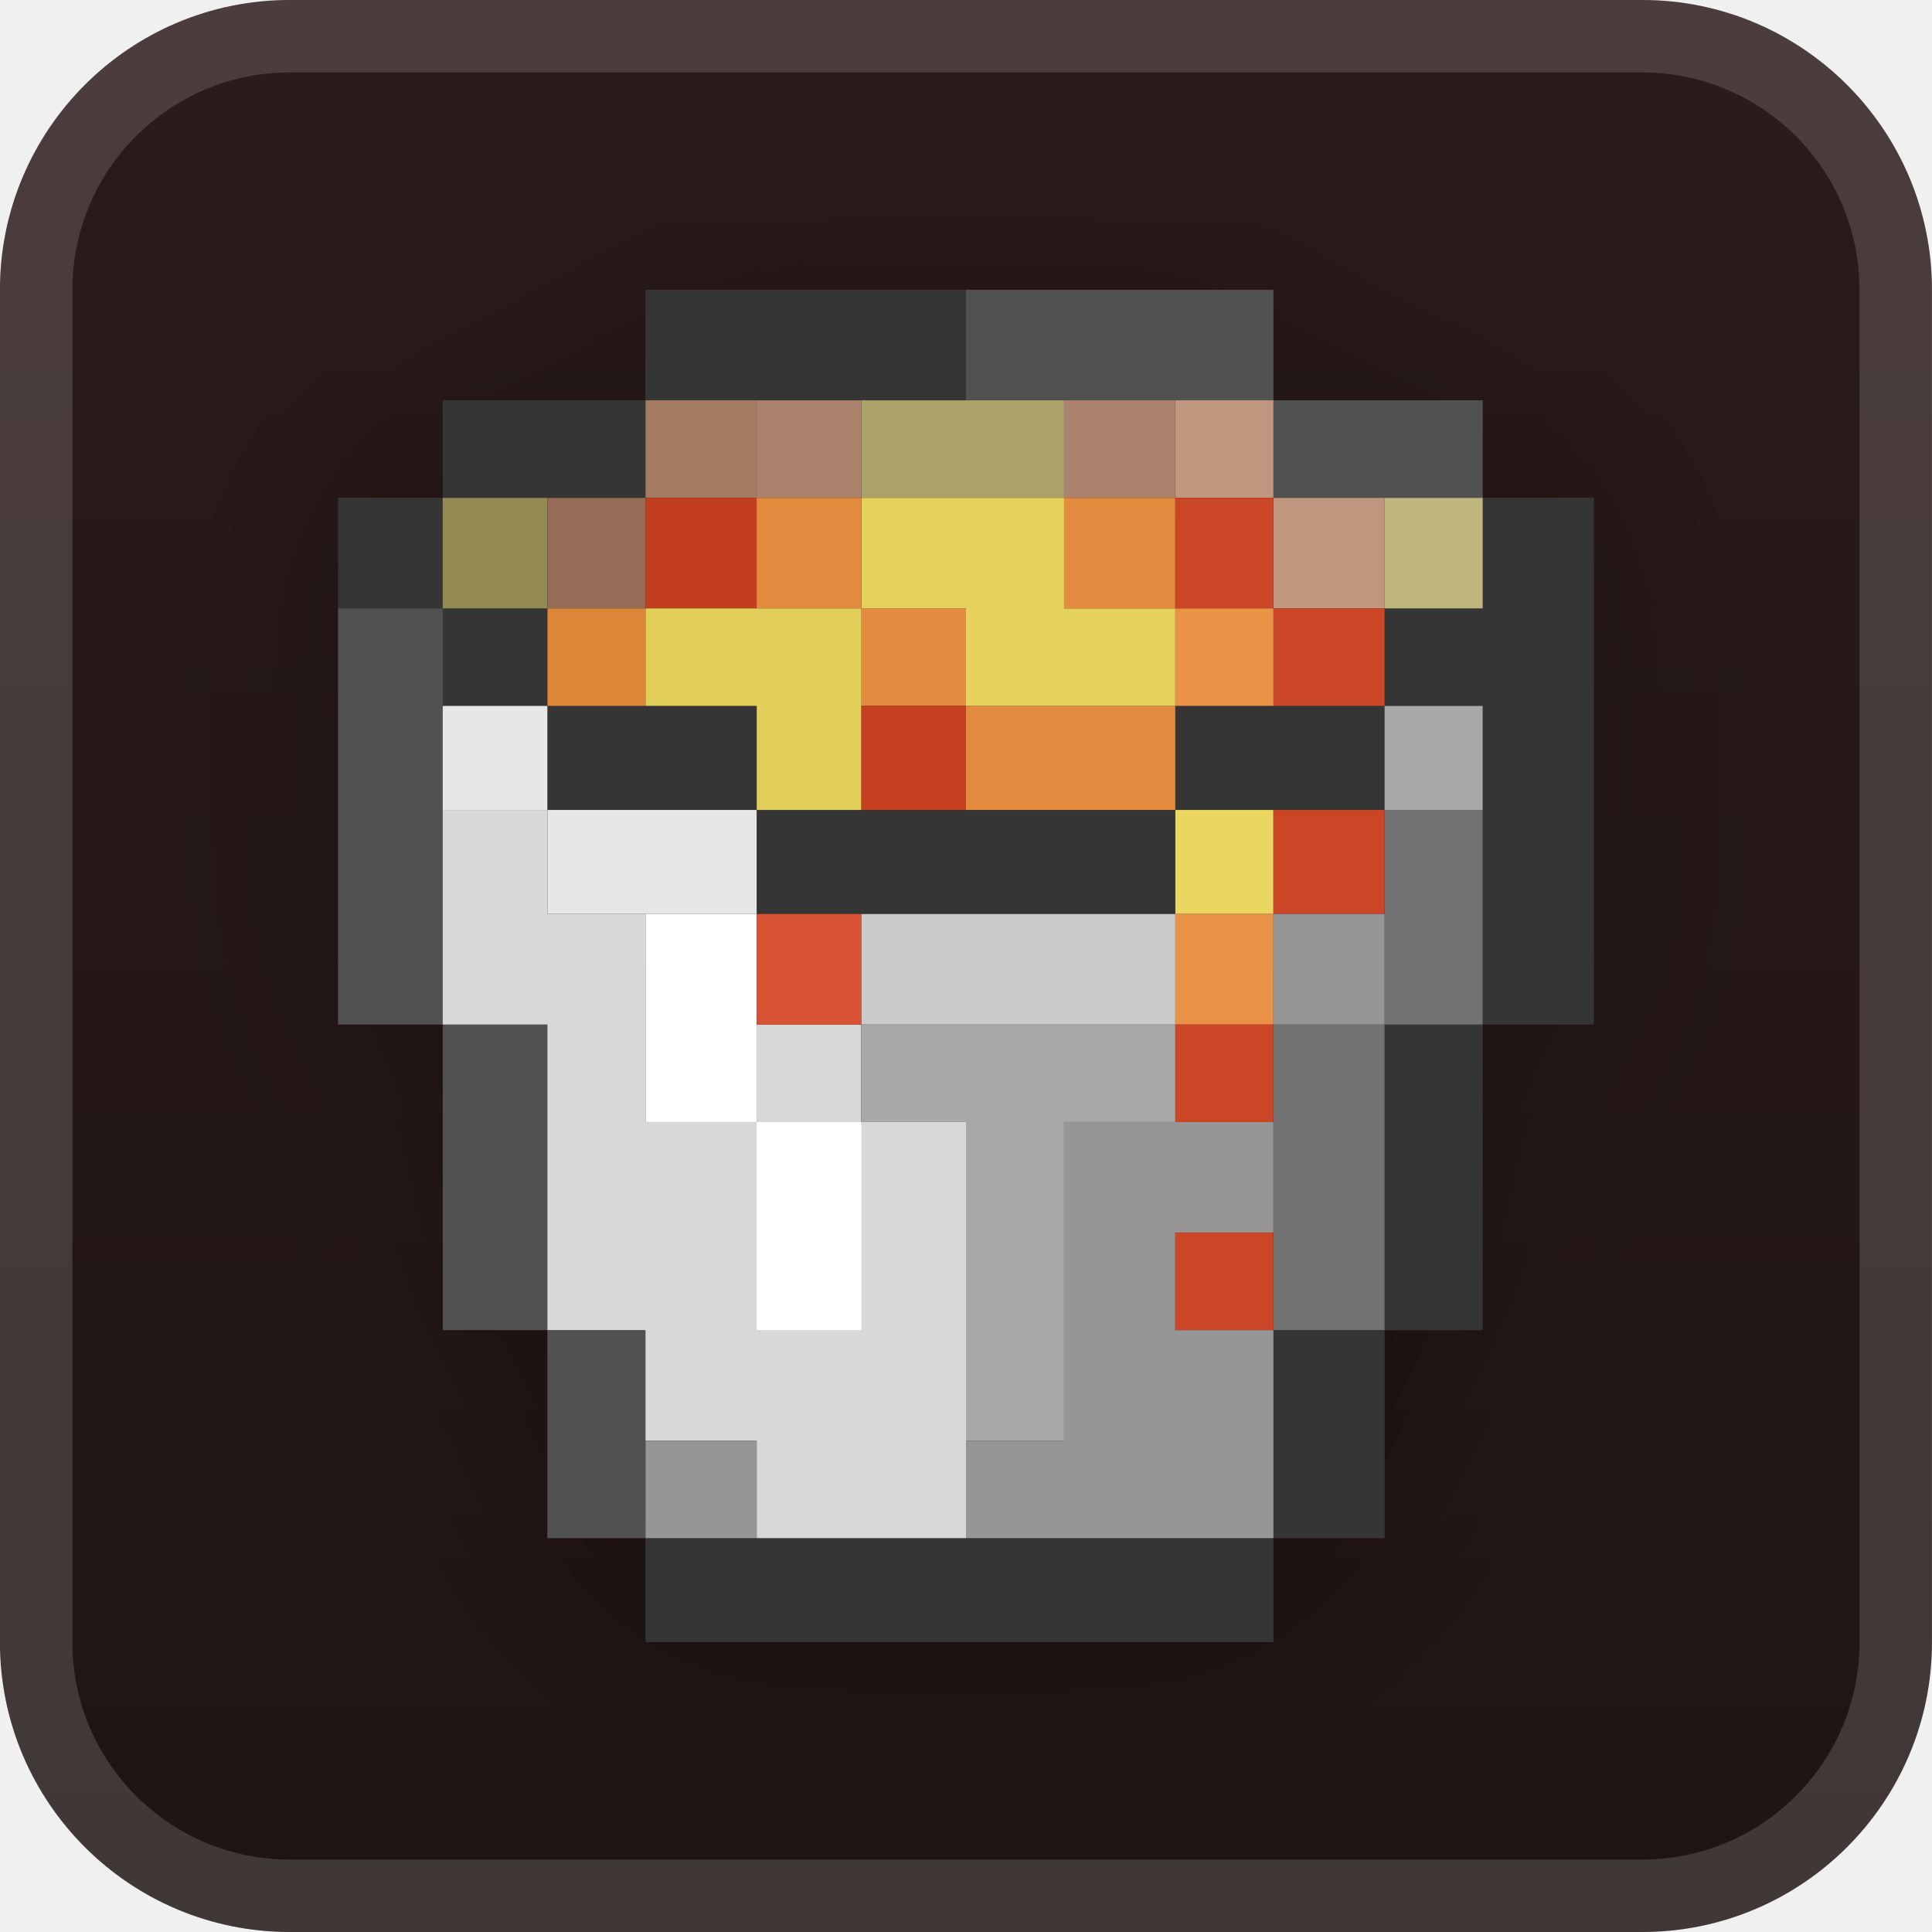
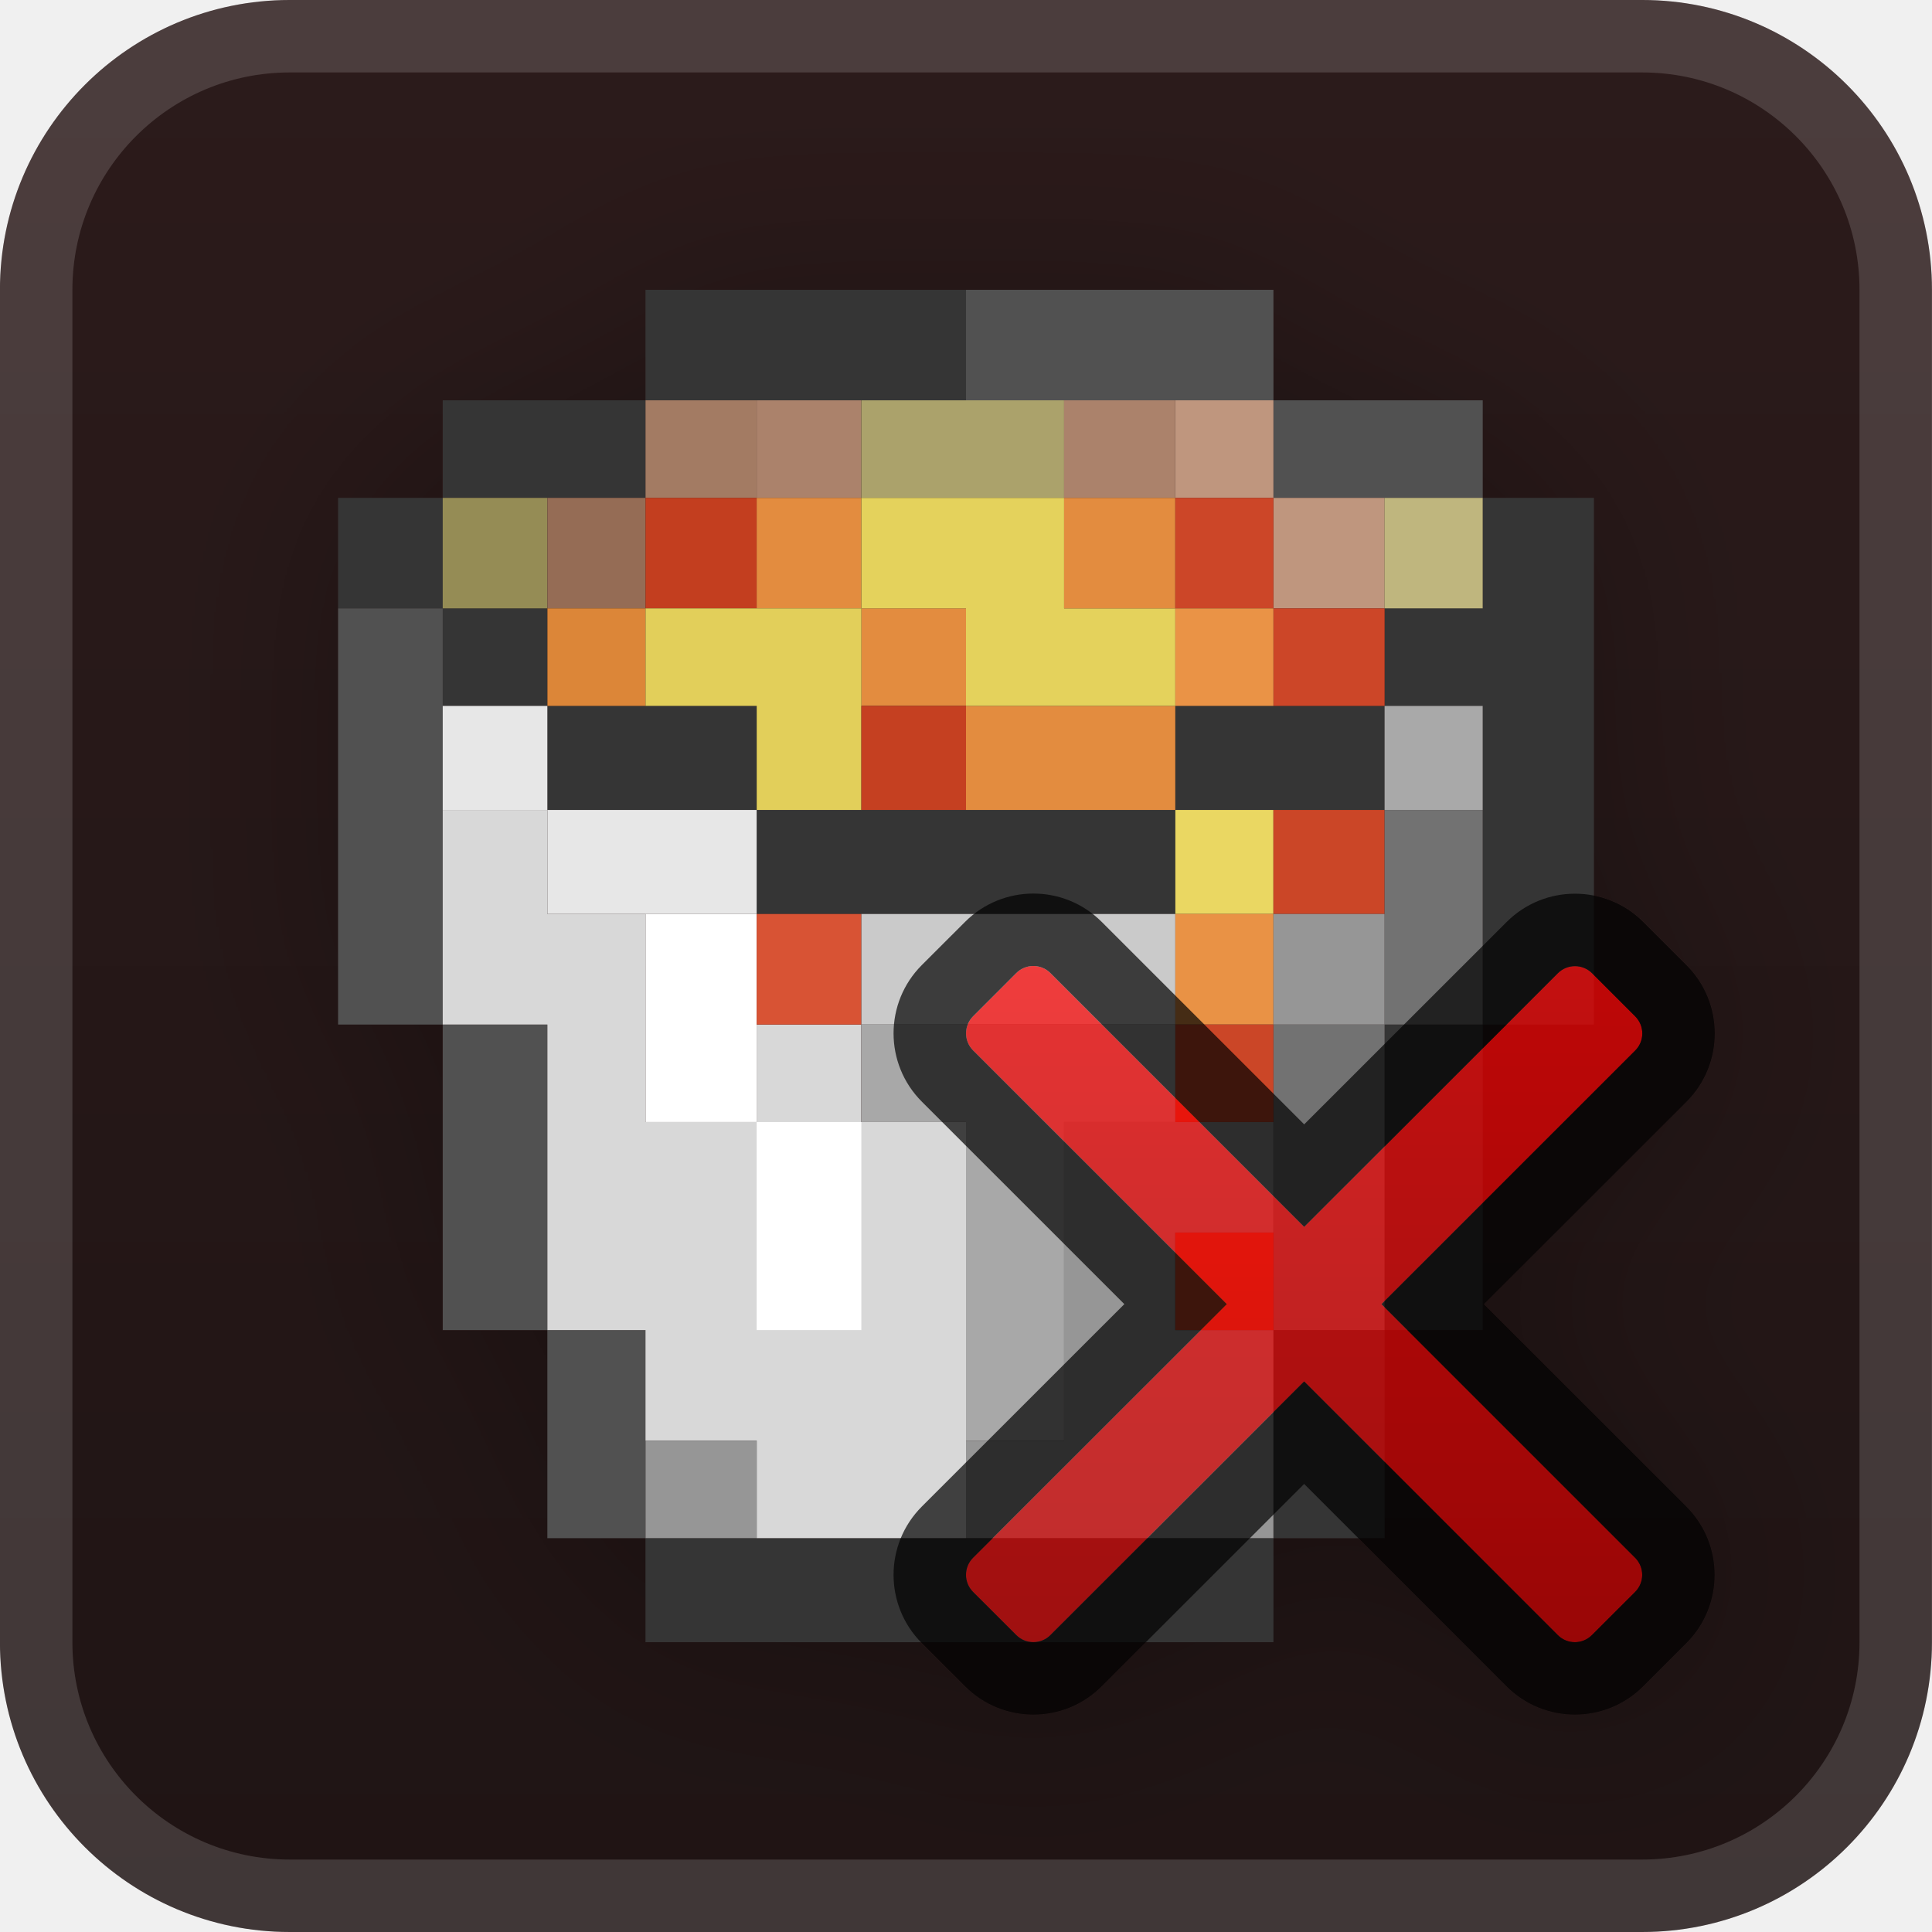
<svg xmlns="http://www.w3.org/2000/svg" width="40" height="40" viewBox="0 0 40 40" fill="none">
-   <rect x="-0.001" y="-6.10352e-05" width="40" height="40" rx="6" fill="url(#paint0_linear_28_3973)" />
-   <g filter="url(#filter0_d_28_3973)">
-     <path d="M13.365 6V8.288H9.167V10.308H7V12.596H9.167V14.615H11.333V16.769H15.667V18.923H24.333V16.769H28.667V14.615H30.698V21.212H28.667V27.538H26.365V31.846H13.365V34H26.365V31.846H28.667V27.538H30.698V21.212H33V10.308H30.698V12.596H28.667V14.615H24.333V16.769H15.667V14.615H11.333V12.596H9.167V10.308H13.365V8.288H20V6H13.365Z" fill="#353535" />
-     <path d="M20 6V8.288H26.365V10.308H30.698V8.288H26.365V6H20Z" fill="#515151" />
-     <path d="M13.365 8.288V10.308H15.667V8.288H13.365Z" fill="#A37B63" />
-     <path d="M15.666 8.288V10.308H17.833V8.288H15.666Z" fill="#AB826B" />
-     <path d="M17.834 8.288V10.308H22.031V8.288H17.834Z" fill="#ABA26B" />
-     <path d="M22.031 8.288V10.308H24.333V8.288H22.031Z" fill="#AB826B" />
-     <path d="M24.334 8.288V10.308H26.365V12.596H28.667V10.308H26.365V8.288H24.334Z" fill="#BF967E" />
-     <path d="M9.166 10.308V12.596H11.333V10.308H9.166Z" fill="#958C55" />
-     <path d="M11.334 10.308V12.596H13.365V10.308H11.334Z" fill="#956C55" />
-     <path d="M13.365 10.308V12.596H15.667V10.308H13.365Z" fill="#C33E1F" />
-     <path d="M15.666 10.308V12.596H17.833V14.615H20V16.769H24.333V14.615H20V12.596H17.833V10.308H15.666Z" fill="#E38C3F" />
-     <path d="M17.834 10.308V12.596H20V14.615H24.334V12.596H22.031V10.308H17.834Z" fill="#E4D25C" />
-     <path d="M22.031 10.308V12.596H24.333V10.308H22.031Z" fill="#E38C3F" />
-     <path d="M24.334 10.308V12.596H26.365V14.615H28.667V12.596H26.365V10.308H24.334Z" fill="#CC4628" />
-     <path d="M28.666 10.308V12.596H30.698V10.308H28.666Z" fill="#BFB67E" />
-     <path d="M7 12.596V21.212H9.167V27.538H11.333V31.846H13.365V27.538H11.333V21.212H9.167V12.596H7Z" fill="#515151" />
-     <path d="M11.334 12.596V14.615H13.365V12.596H11.334Z" fill="#DC8638" />
-     <path d="M13.365 12.596V14.615H15.667V16.769H17.834V12.596H13.365Z" fill="#E2CF5A" />
-     <path d="M24.334 12.596V14.615H26.365V12.596H24.334Z" fill="#EA9346" />
-     <path d="M9.166 14.615V16.769H11.333V18.923H15.666V16.769H11.333V14.615H9.166Z" fill="#E7E7E7" />
-     <path d="M17.834 14.615V16.769H20V14.615H17.834Z" fill="#C54021" />
-     <path d="M28.666 14.615V16.769H30.698V14.615H28.666Z" fill="#A9A9A9" />
-     <path d="M9.166 16.769V21.212H11.333V27.538H13.364V29.827H15.666V31.846H20V23.231H17.833V21.212H15.666V23.231H13.364V18.923H11.333V16.769H9.166Z" fill="#D8D8D8" />
-     <path d="M24.334 16.769V18.923H26.365V16.769H24.334Z" fill="#EAD762" />
-     <path d="M26.365 16.769V18.923H28.667V16.769H26.365Z" fill="#CB4627" />
-     <path d="M28.667 16.769V21.212H26.365V27.538H28.667V21.212H30.698V16.769H28.667Z" fill="#727272" />
-     <path d="M13.365 18.923V23.231H15.667V18.923H13.365Z" fill="white" />
-     <path d="M15.666 18.923V21.212H17.833V18.923H15.666Z" fill="#D85334" />
-     <path d="M17.834 18.923V21.212H24.334V18.923H17.834Z" fill="#CACACA" />
-     <path d="M24.334 18.923V21.212H26.365V18.923H24.334Z" fill="#E99245" />
-     <path d="M26.365 18.923V21.212H28.667V18.923H26.365Z" fill="#969696" />
-     <path d="M17.834 21.212V23.231H20V29.827H22.031V23.231H24.334V21.212H17.834Z" fill="#A8A8A8" />
-     <path d="M24.334 21.212V23.231H26.365V21.212H24.334Z" fill="#CB4627" />
-     <path d="M15.666 23.231V27.538H17.833V23.231H15.666Z" fill="white" />
-     <path d="M22.031 23.231V29.827H20V31.846H26.365V27.538H24.333V25.519H26.365V23.231H22.031Z" fill="#969696" />
-     <path d="M24.334 25.519V27.538H26.365V25.519H24.334Z" fill="#CB4627" />
-     <path d="M13.365 29.827V31.846H15.667V29.827H13.365Z" fill="#969696" />
+   <g clip-path="url(#clip0_28_3973)">
+     <rect x="-0.001" y="-6.10352e-05" width="40" height="40" rx="6" fill="url(#paint0_linear_28_3973)" />
+     <g filter="url(#filter0_d_28_3973)">
+       <path d="M13.365 6V8.288H9.167V10.308H7V12.596H9.167V14.615H11.333V16.769H15.667V18.923H24.333V16.769H28.667V14.615H30.698V21.212H28.667V27.538H26.365V31.846H13.365V34H26.365V31.846H28.667V27.538H30.698V21.212H33V10.308H30.698V12.596H28.667V14.615H24.333V16.769H15.667V14.615H11.333V12.596H9.167V10.308H13.365V8.288H20V6H13.365Z" fill="#353535" />
+       <path d="M20 6V8.288H26.365V10.308H30.698V8.288H26.365V6H20Z" fill="#515151" />
+       <path d="M13.365 8.288V10.308H15.667V8.288H13.365Z" fill="#A37B63" />
+       <path d="M15.666 8.288V10.308H17.833V8.288H15.666Z" fill="#AB826B" />
+       <path d="M17.834 8.288V10.308H22.031V8.288H17.834Z" fill="#ABA26B" />
+       <path d="M22.031 8.288V10.308H24.333V8.288H22.031Z" fill="#AB826B" />
+       <path d="M24.334 8.288V10.308H26.365V12.596H28.667V10.308H26.365V8.288H24.334Z" fill="#BF967E" />
+       <path d="M9.166 10.308V12.596H11.333V10.308H9.166Z" fill="#958C55" />
+       <path d="M11.334 10.308V12.596H13.365V10.308H11.334Z" fill="#956C55" />
+       <path d="M13.365 10.308V12.596H15.667V10.308H13.365Z" fill="#C33E1F" />
+       <path d="M15.666 10.308V12.596H17.833V14.615H20V16.769H24.333V14.615H20V12.596H17.833V10.308H15.666Z" fill="#E38C3F" />
+       <path d="M17.834 10.308V12.596H20V14.615H24.334V12.596H22.031V10.308H17.834Z" fill="#E4D25C" />
+       <path d="M22.031 10.308V12.596H24.333V10.308H22.031Z" fill="#E38C3F" />
+       <path d="M24.334 10.308V12.596H26.365V14.615H28.667V12.596H26.365V10.308H24.334Z" fill="#CC4628" />
+       <path d="M28.666 10.308V12.596H30.698V10.308H28.666Z" fill="#BFB67E" />
+       <path d="M7 12.596V21.212H9.167V27.538H11.333V31.846H13.365V27.538H11.333V21.212H9.167V12.596H7Z" fill="#515151" />
+       <path d="M11.334 12.596V14.615H13.365V12.596H11.334Z" fill="#DC8638" />
+       <path d="M13.365 12.596V14.615H15.667V16.769H17.834V12.596H13.365Z" fill="#E2CF5A" />
+       <path d="M24.334 12.596V14.615H26.365V12.596H24.334Z" fill="#EA9346" />
+       <path d="M9.166 14.615V16.769H11.333V18.923H15.666V16.769H11.333V14.615H9.166Z" fill="#E7E7E7" />
+       <path d="M17.834 14.615V16.769H20V14.615H17.834Z" fill="#C54021" />
+       <path d="M28.666 14.615V16.769H30.698V14.615H28.666Z" fill="#A9A9A9" />
+       <path d="M9.166 16.769V21.212H11.333V27.538H13.364V29.827H15.666V31.846H20V23.231H17.833V21.212H15.666V23.231H13.364V18.923H11.333V16.769H9.166Z" fill="#D8D8D8" />
+       <path d="M24.334 16.769V18.923H26.365V16.769H24.334Z" fill="#EAD762" />
+       <path d="M26.365 16.769V18.923H28.667V16.769H26.365Z" fill="#CB4627" />
+       <path d="M28.667 16.769V21.212H26.365V27.538H28.667V21.212H30.698V16.769H28.667Z" fill="#727272" />
+       <path d="M13.365 18.923V23.231H15.667V18.923H13.365Z" fill="white" />
+       <path d="M15.666 18.923V21.212H17.833V18.923H15.666Z" fill="#D85334" />
+       <path d="M17.834 18.923V21.212H24.334V18.923H17.834Z" fill="#CACACA" />
+       <path d="M24.334 18.923V21.212H26.365V18.923H24.334Z" fill="#E99245" />
+       <path d="M26.365 18.923V21.212H28.667V18.923H26.365Z" fill="#969696" />
+       <path d="M17.834 21.212V23.231H20V29.827H22.031V23.231H24.334V21.212H17.834Z" fill="#A8A8A8" />
+       <path d="M24.334 21.212V23.231H26.365V21.212H24.334Z" fill="#CB4627" />
+       <path d="M15.666 23.231V27.538H17.833V23.231H15.666Z" fill="white" />
+       <path d="M22.031 23.231V29.827H20V31.846H26.365V27.538H24.333V25.519H26.365V23.231H22.031Z" fill="#969696" />
+       <path d="M24.334 25.519V27.538H26.365V25.519H24.334Z" fill="#CB4627" />
+       <path d="M13.365 29.827V31.846H15.667V29.827H13.365Z" fill="#969696" />
+       <g opacity="0.7">
+         <mask id="path-40-outside-1_28_3973" maskUnits="userSpaceOnUse" x="18" y="18" width="18" height="18" fill="black">
+           <rect fill="white" x="18" y="18" width="18" height="18" />
+           <path fill-rule="evenodd" clip-rule="evenodd" d="M21.748 20.146C21.553 19.951 21.237 19.951 21.041 20.146L20.147 21.041C19.952 21.236 19.952 21.553 20.147 21.748L25.4 27.001L20.146 32.252C19.951 32.447 19.951 32.764 20.146 32.959L21.041 33.853C21.236 34.048 21.553 34.048 21.748 33.853L27.001 28.602L32.252 33.853C32.447 34.049 32.764 34.049 32.959 33.853L33.854 32.959C34.049 32.764 34.049 32.447 33.854 32.252L28.603 27.001L33.856 21.75C34.051 21.555 34.051 21.239 33.856 21.043L32.962 20.149C32.766 19.954 32.45 19.954 32.254 20.149L27.002 25.4L21.748 20.146Z" />
+         </mask>
+         <path fill-rule="evenodd" clip-rule="evenodd" d="M21.748 20.146C21.553 19.951 21.237 19.951 21.041 20.146L20.147 21.041C19.952 21.236 19.952 21.553 20.147 21.748L25.4 27.001L20.146 32.252C19.951 32.447 19.951 32.764 20.146 32.959L21.041 33.853C21.236 34.048 21.553 34.048 21.748 33.853L27.001 28.602L32.252 33.853C32.447 34.049 32.764 34.049 32.959 33.853L33.854 32.959C34.049 32.764 34.049 32.447 33.854 32.252L28.603 27.001L33.856 21.75C34.051 21.555 34.051 21.239 33.856 21.043L32.962 20.149C32.766 19.954 32.45 19.954 32.254 20.149L27.002 25.4L21.748 20.146Z" fill="url(#paint1_linear_28_3973)" />
+         <path d="M21.041 20.146L19.981 19.086L19.981 19.086L21.041 20.146ZM21.748 20.146L22.809 19.086L22.809 19.086L21.748 20.146ZM20.147 21.041L21.208 22.102L21.208 22.102L20.147 21.041ZM20.147 21.748L21.208 20.687L21.208 20.687L20.147 21.748ZM25.4 27.001L26.46 28.062L27.521 27.001L26.46 25.94L25.4 27.001ZM20.146 32.252L21.207 33.313L21.207 33.313L20.146 32.252ZM20.146 32.959L21.207 31.898L21.207 31.898L20.146 32.959ZM21.041 33.853L19.981 34.914L19.981 34.914L21.041 33.853ZM21.748 33.853L20.688 32.792L20.688 32.792L21.748 33.853ZM27.001 28.602L28.062 27.542L27.002 26.481L25.941 27.541L27.001 28.602ZM32.252 33.853L31.191 34.914L31.191 34.914L32.252 33.853ZM32.959 33.853L34.02 34.914L34.02 34.914L32.959 33.853ZM33.854 32.959L32.793 31.898L32.793 31.898L33.854 32.959ZM33.854 32.252L32.793 33.312L32.793 33.312L33.854 32.252ZM28.603 27.001L27.543 25.94L26.482 27.001L27.542 28.062L28.603 27.001ZM33.856 21.75L32.796 20.689L32.796 20.689L33.856 21.75ZM33.856 21.043L34.917 19.983L34.917 19.983L33.856 21.043ZM32.962 20.149L31.901 21.21L31.901 21.21L32.962 20.149ZM32.254 20.149L31.194 19.088L31.194 19.088L32.254 20.149ZM27.002 25.4L25.941 26.46L27.001 27.521L28.062 26.46L27.002 25.4ZM22.102 21.207C21.712 21.598 21.078 21.598 20.688 21.207L22.809 19.086C22.028 18.305 20.762 18.305 19.981 19.086L22.102 21.207ZM21.208 22.102L22.102 21.207L19.981 19.086L19.086 19.98L21.208 22.102ZM21.208 20.687C21.598 21.078 21.598 21.711 21.208 22.102L19.086 19.98C18.305 20.761 18.305 22.028 19.086 22.809L21.208 20.687ZM26.46 25.94L21.208 20.687L19.086 22.809L24.339 28.061L26.46 25.94ZM21.207 33.313L26.46 28.062L24.339 25.94L19.086 31.191L21.207 33.313ZM21.207 31.898C21.598 32.289 21.598 32.922 21.207 33.313L19.086 31.191C18.305 31.972 18.305 33.239 19.086 34.02L21.207 31.898ZM22.102 32.792L21.207 31.898L19.086 34.02L19.981 34.914L22.102 32.792ZM20.688 32.792C21.078 32.402 21.711 32.402 22.102 32.792L19.981 34.914C20.762 35.695 22.028 35.695 22.809 34.914L20.688 32.792ZM25.941 27.541L20.688 32.792L22.809 34.914L28.062 29.663L25.941 27.541ZM33.313 32.793L28.062 27.542L25.941 29.663L31.191 34.914L33.313 32.793ZM31.898 32.793C32.289 32.402 32.922 32.402 33.313 32.793L31.191 34.914C31.973 35.695 33.239 35.695 34.02 34.914L31.898 32.793ZM32.793 31.898L31.898 32.793L34.02 34.914L34.914 34.02L32.793 31.898ZM32.793 33.312C32.402 32.922 32.402 32.289 32.793 31.898L34.914 34.02C35.695 33.239 35.695 31.972 34.914 31.191L32.793 33.312ZM27.542 28.062L32.793 33.312L34.914 31.191L29.664 25.941L27.542 28.062ZM32.796 20.689L27.543 25.94L29.664 28.062L34.917 22.811L32.796 20.689ZM32.796 22.104C32.405 21.714 32.405 21.08 32.796 20.689L34.917 22.811C35.698 22.03 35.698 20.764 34.917 19.983L32.796 22.104ZM31.901 21.21L32.796 22.104L34.917 19.983L34.022 19.088L31.901 21.21ZM33.315 21.21C32.924 21.6 32.291 21.6 31.901 21.21L34.022 19.088C33.241 18.308 31.975 18.308 31.194 19.088L33.315 21.21ZM28.062 26.46L33.315 21.21L31.194 19.088L25.941 24.339L28.062 26.46ZM20.688 21.207L25.941 26.46L28.062 24.339L22.809 19.086L20.688 21.207Z" fill="black" mask="url(#path-40-outside-1_28_3973)" />
+       </g>
+     </g>
  </g>
  <rect x="0.749" y="0.75" width="38.5" height="38.5" rx="5.25" stroke="white" stroke-opacity="0.15" stroke-width="1.5" />
  <defs>
-     <filter id="filter0_d_28_3973" x="1.999" y="2" width="36" height="36" filterUnits="userSpaceOnUse" color-interpolation-filters="sRGB">
+     <filter id="filter0_d_28_3973" x="1.999" y="2" width="37.503" height="37.5" filterUnits="userSpaceOnUse" color-interpolation-filters="sRGB">
      <feFlood flood-opacity="0" result="BackgroundImageFix" />
      <feColorMatrix in="SourceAlpha" type="matrix" values="0 0 0 0 0 0 0 0 0 0 0 0 0 0 0 0 0 0 127 0" result="hardAlpha" />
      <feOffset />
      <feGaussianBlur stdDeviation="2" />
      <feComposite in2="hardAlpha" operator="out" />
      <feColorMatrix type="matrix" values="0 0 0 0 0 0 0 0 0 0 0 0 0 0 0 0 0 0 0.25 0" />
      <feBlend mode="normal" in2="BackgroundImageFix" result="effect1_dropShadow_28_3973" />
      <feBlend mode="normal" in="SourceGraphic" in2="effect1_dropShadow_28_3973" result="shape" />
    </filter>
    <linearGradient id="paint0_linear_28_3973" x1="19.999" y1="-6.10351e-05" x2="19.999" y2="40" gradientUnits="userSpaceOnUse">
      <stop stop-color="#2C1B1B" />
      <stop offset="1" stop-color="#1F1414" />
    </linearGradient>
+     <linearGradient id="paint1_linear_28_3973" x1="27.001" y1="20" x2="27.001" y2="34" gradientUnits="userSpaceOnUse">
+       <stop stop-color="#FF0000" />
+       <stop offset="1" stop-color="#CC0000" />
+     </linearGradient>
+     <clipPath id="clip0_28_3973">
+       <rect x="-0.001" y="-6.10352e-05" width="40" height="40" rx="6" fill="white" />
+     </clipPath>
  </defs>
</svg>
